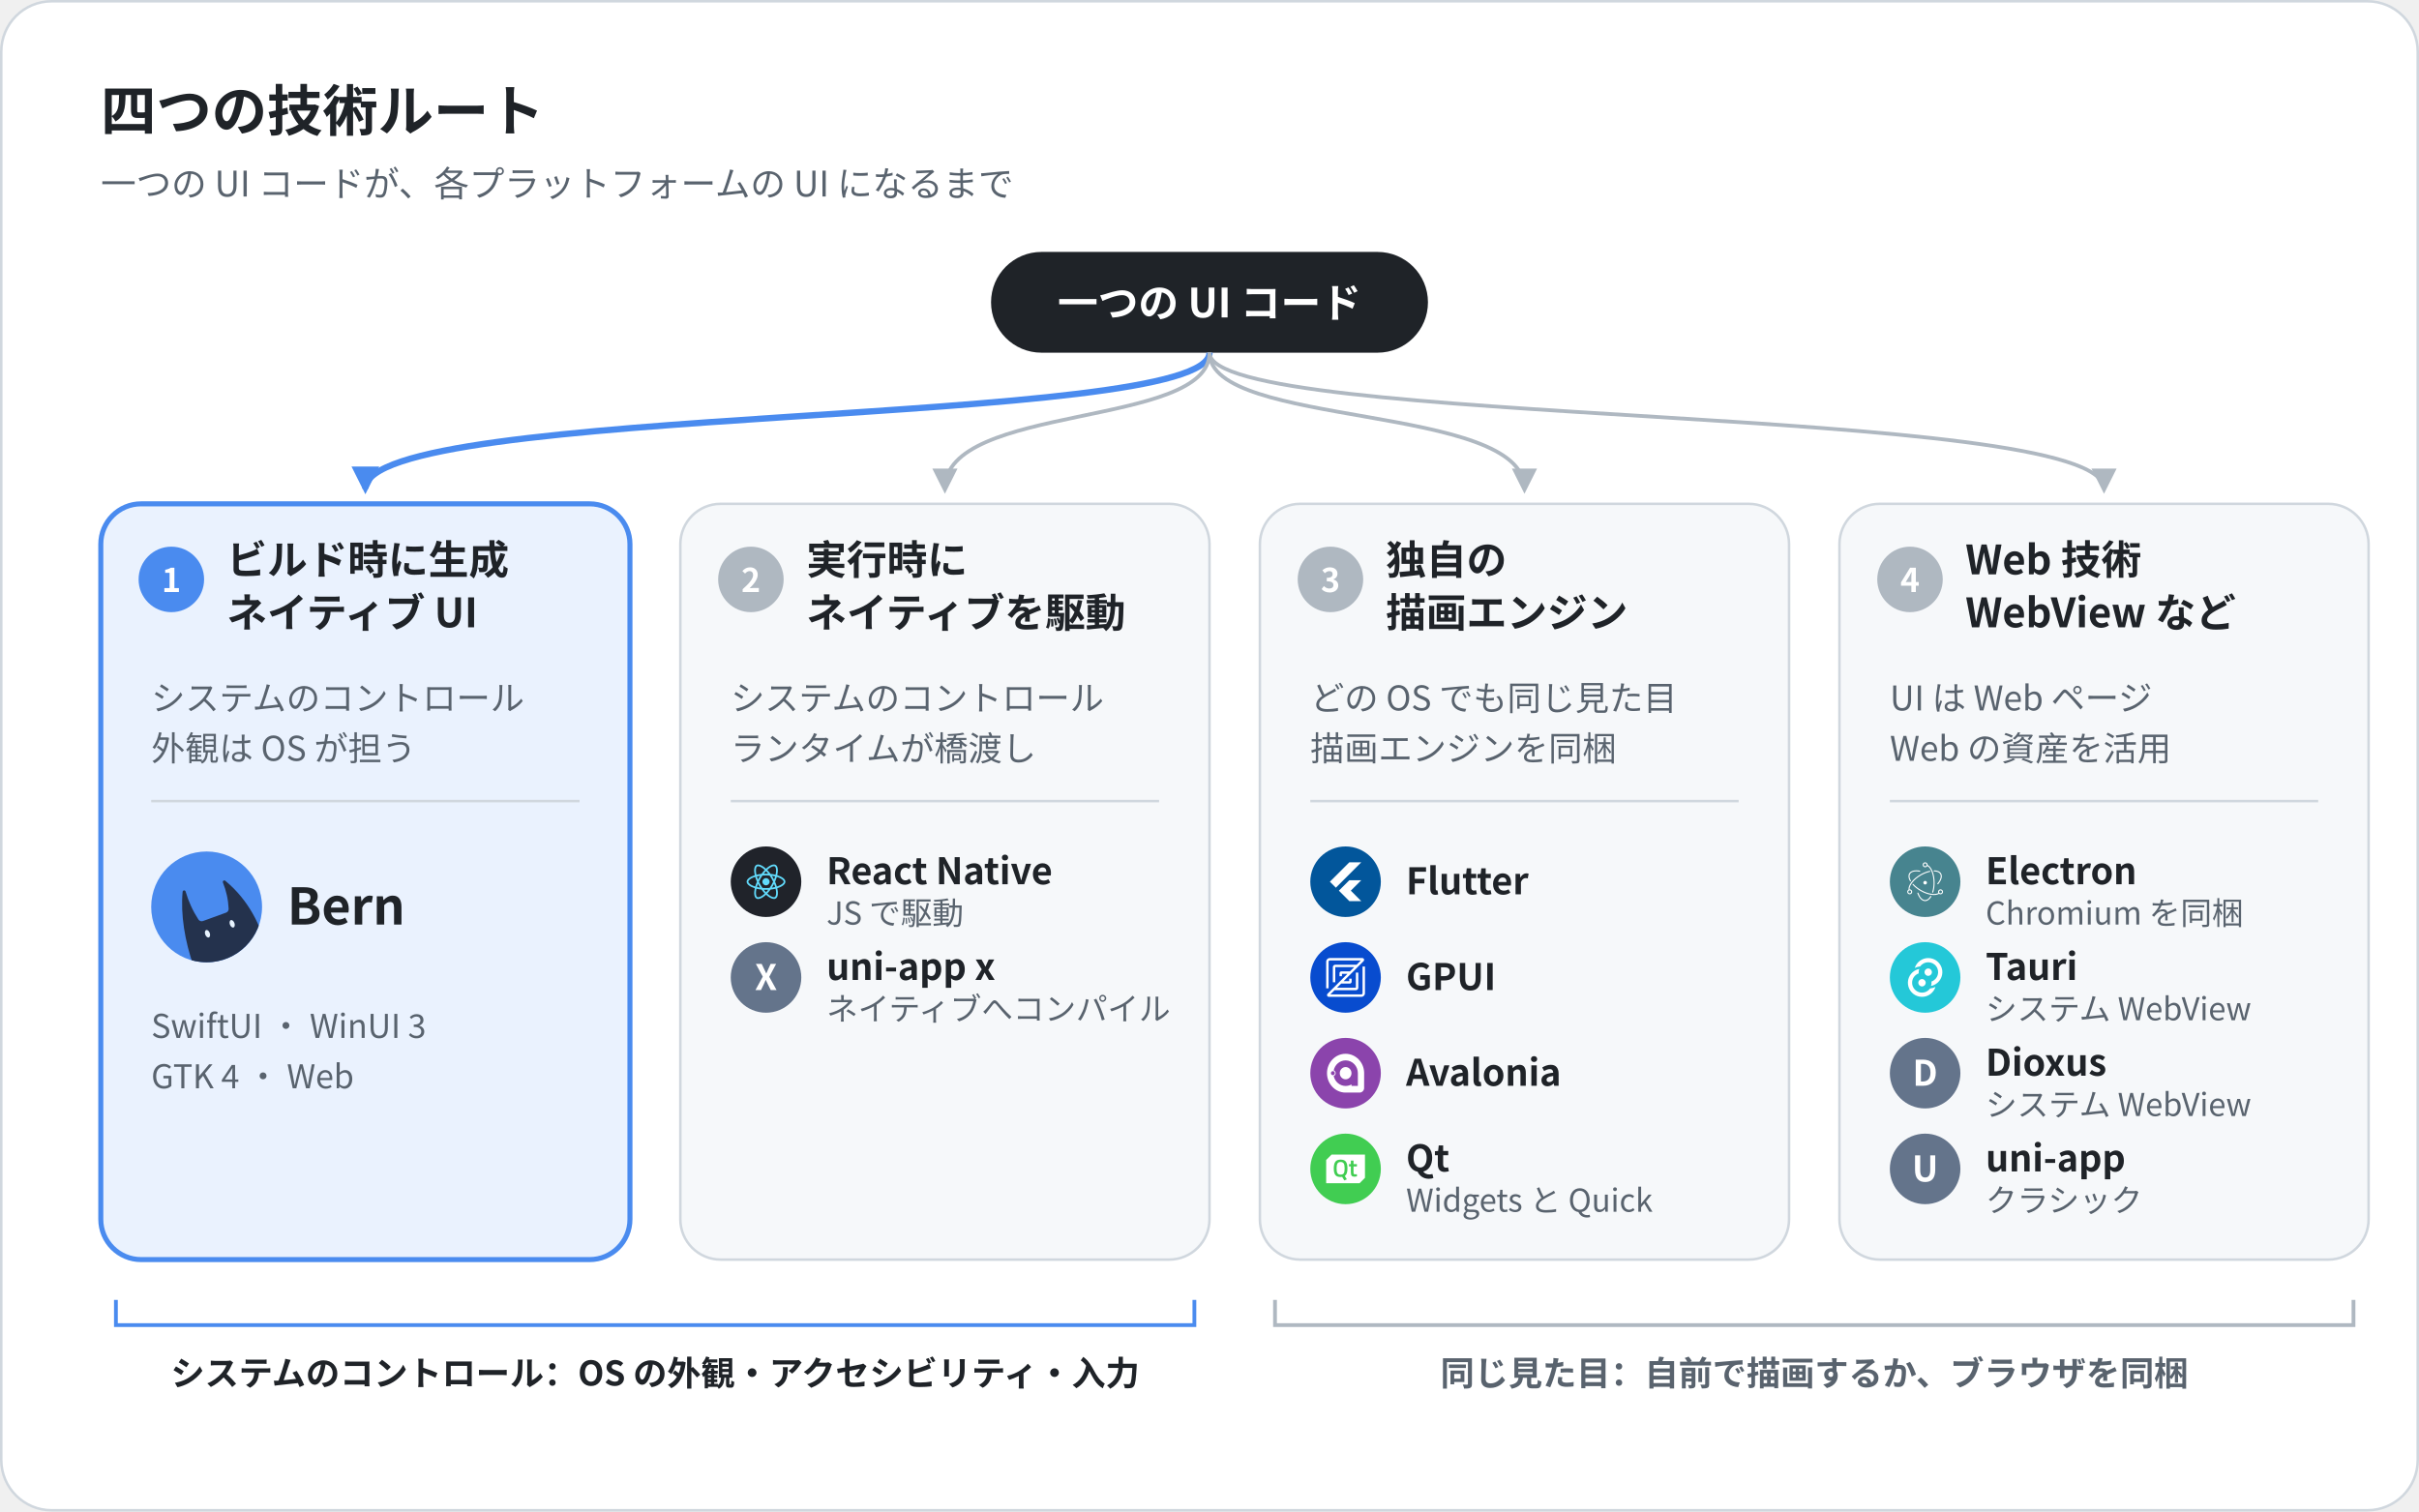
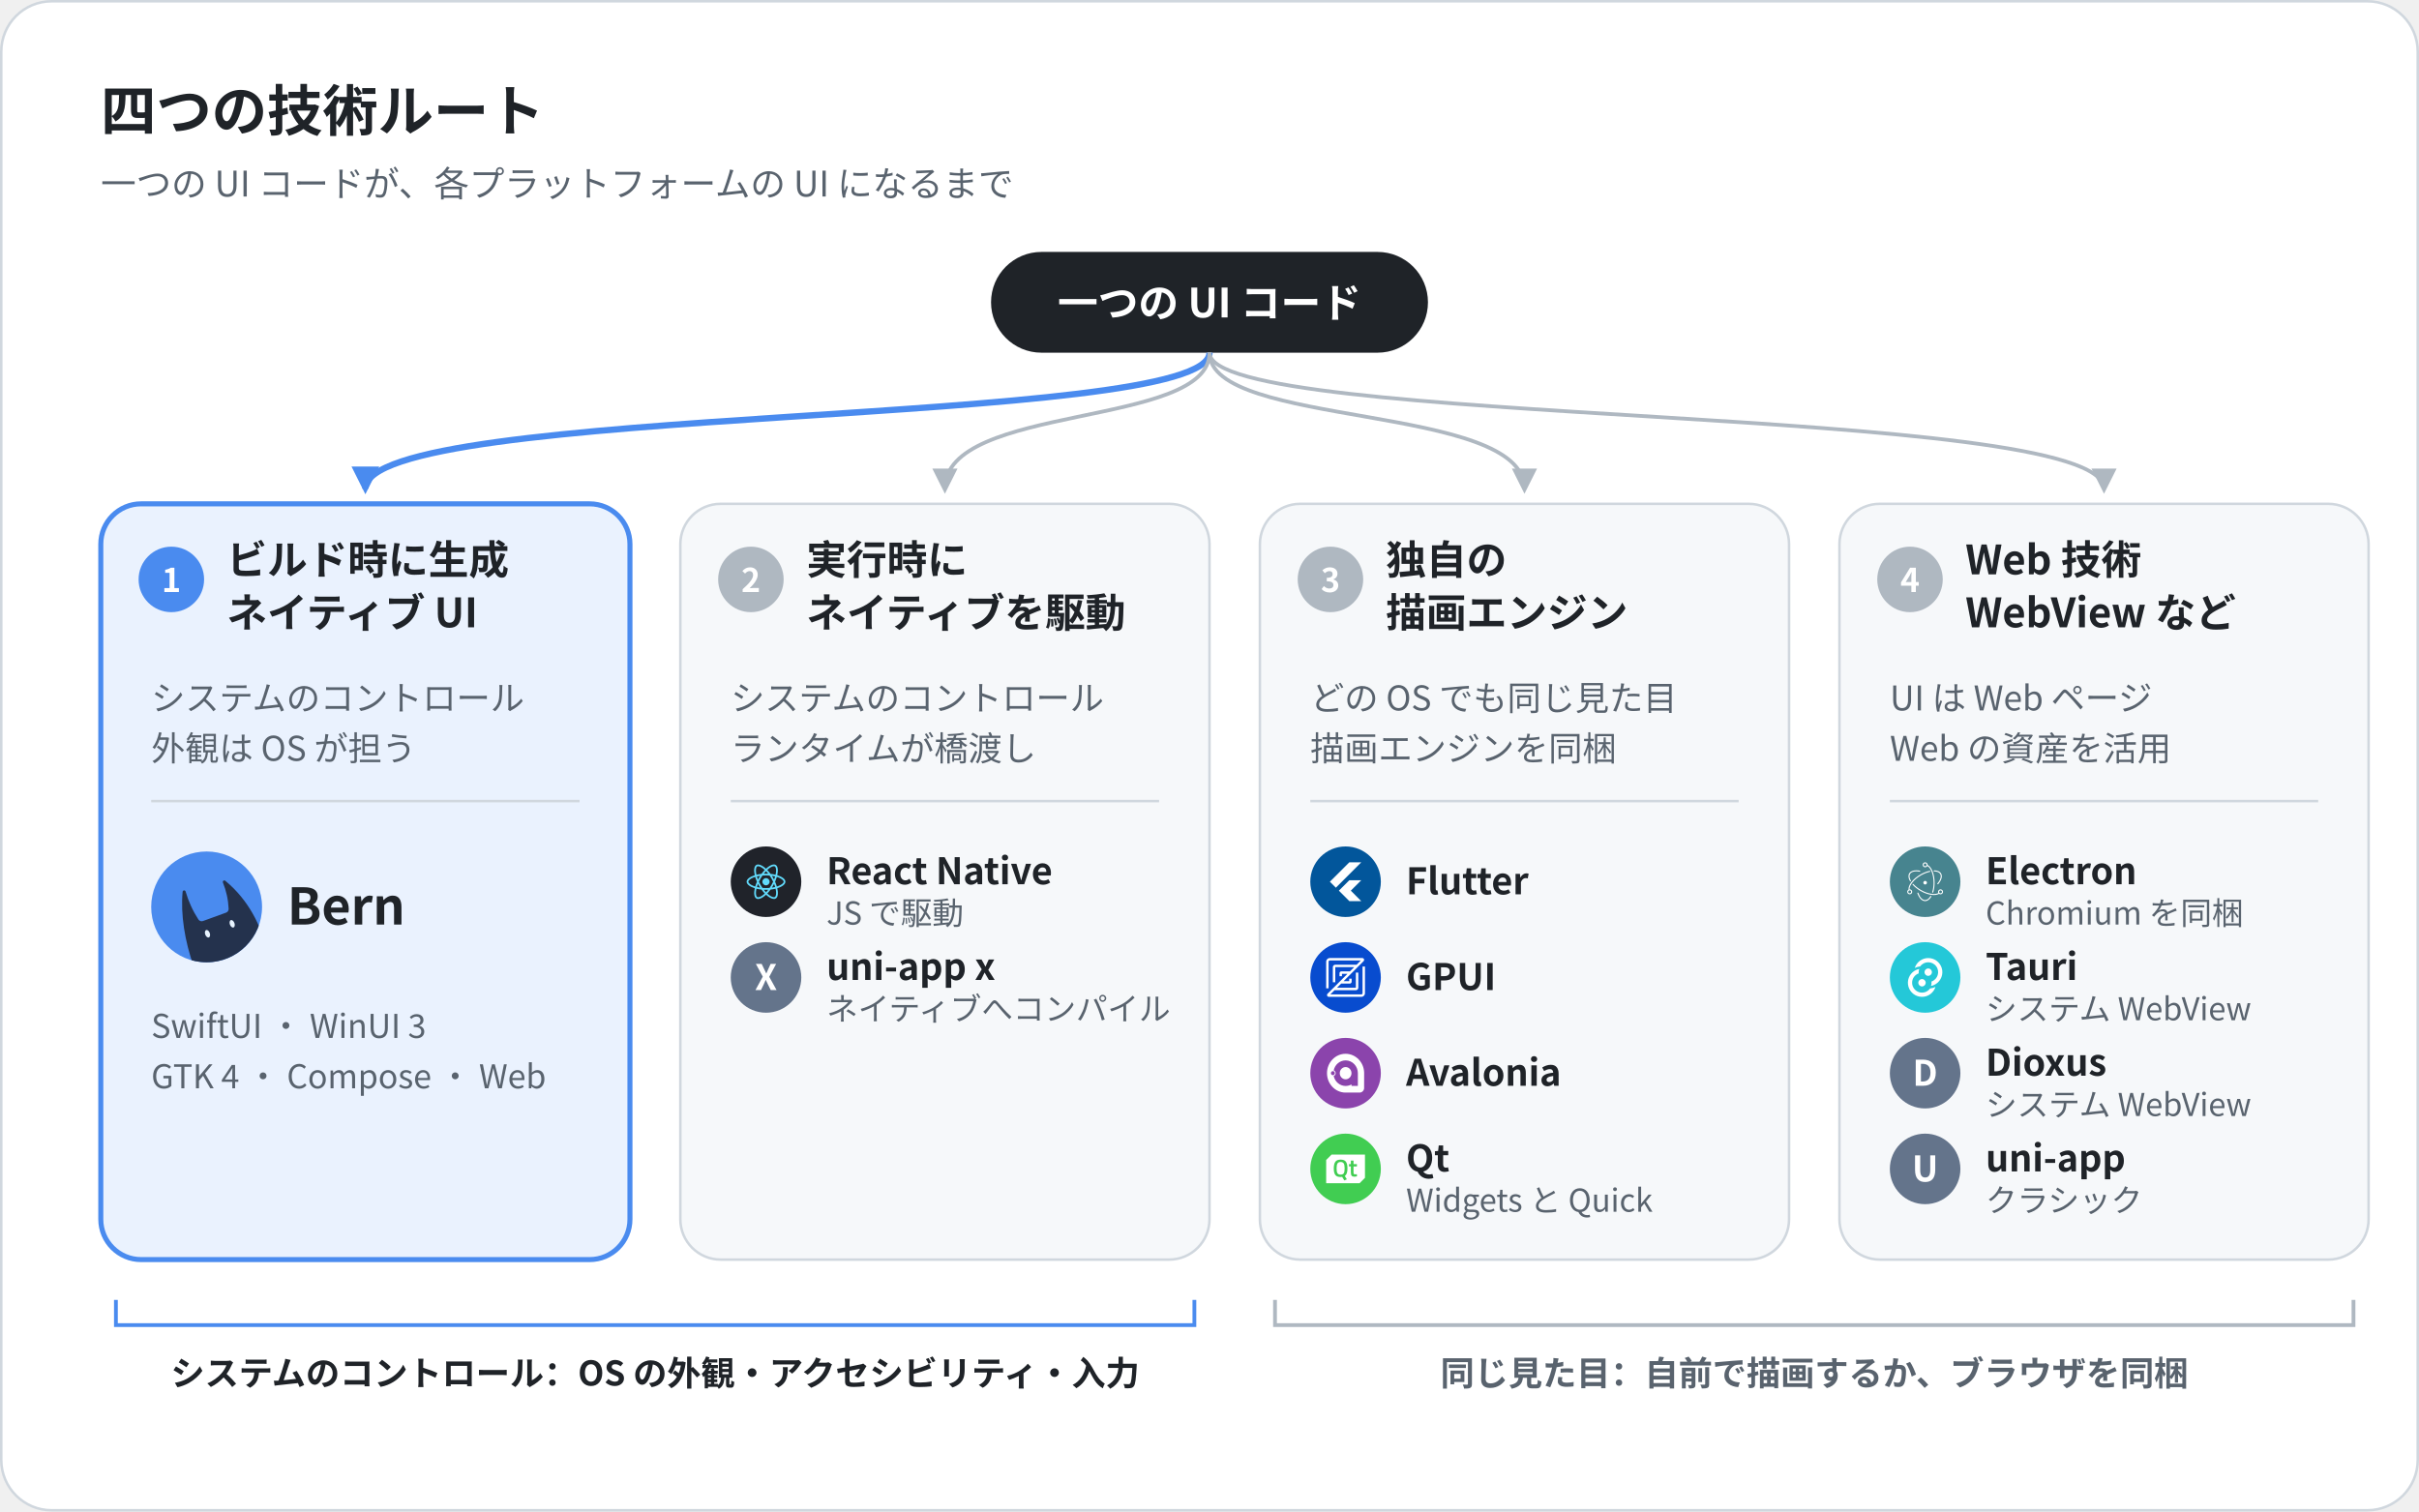
<svg xmlns="http://www.w3.org/2000/svg" viewBox="0 0 960 600" width="960" height="600" font-family="-apple-system, BlinkMacSystemFont, 'Segoe UI', 'PingFang SC', 'Hiragino Sans GB', 'Microsoft YaHei', 'Noto Sans CJK SC', 'Helvetica Neue', Arial, sans-serif">
  <defs>
    <symbol id="bern-logo" viewBox="0 0 1024 1024">
      <defs>
        <clipPath id="bern-symbol-disc">
          <circle cx="512" cy="512" r="512" />
        </clipPath>
      </defs>
      <g clip-path="url(#bern-symbol-disc)">
        <rect width="1024" height="1024" fill="#4A8BEF" />
        <path fill="#24324D" d="M 290.4 372.1 C 270.7 579.3 309.8 827.6 392.0 1060.0 L 1100 1100 L 1060.0 880.0 C 1013.0 692.2 904.4 451.5 684.3 270.5 A 14 14 0 0 0 662.4 286.5 C 693.7 364.2 711.6 444.8 715.3 529.4 A 36 36 0 0 1 691.6 564.9 C 620.6 590.7 549.5 616.5 478.5 642.4 A 36 36 0 0 1 436.0 628.1 C 383.8 547.6 344.6 461.1 317.8 369.5 A 14 14 0 0 0 290.4 372.1 Z" />
        <ellipse rx="22" ry="36" fill="#E8F4FF" transform="translate(520 760) rotate(-20)" />
        <ellipse rx="22" ry="36" fill="#E8F4FF" transform="translate(748 668) rotate(-20)" />
      </g>
    </symbol>
    <marker id="arrow" viewBox="0 0 10 10" refX="8" refY="5" markerWidth="10" markerHeight="10" markerUnits="userSpaceOnUse" orient="auto-start-reverse">
      <path d="M0 0 L10 5 L0 10 z" fill="#AFB8C1" />
    </marker>
    <marker id="arrow-accent" viewBox="0 0 10 10" refX="8" refY="5" markerWidth="11" markerHeight="11" markerUnits="userSpaceOnUse" orient="auto-start-reverse">
      <path d="M0 0 L10 5 L0 10 z" fill="#4A8BEF" />
    </marker>
  </defs>
  <rect x="0.5" y="0.5" width="959" height="599" rx="20" fill="#FFFFFF" stroke="#D0D7DE" />
  <text x="40" y="52" font-size="22" font-weight="700" fill="#1F2328">四つの技術ルート</text>
  <text x="40" y="78" font-size="14" fill="#59636E">一つの UI コードが、各プラットフォームの UI になるまで</text>
  <rect x="393.3" y="100" width="173.4" height="40" rx="20" fill="#1F2328" />
  <text x="480" y="126" font-size="16" font-weight="600" text-anchor="middle" fill="#FFFFFF">一つの UI コード</text>
  <path d="M480 140 C 480 170, 145.0 160, 145.0 194" fill="none" stroke="#4A8BEF" stroke-width="2.5" marker-end="url(#arrow-accent)" />
  <rect x="40" y="200" width="210" height="300" rx="16" fill="#EAF2FE" stroke="#4A8BEF" stroke-width="2" />
  <circle cx="68" cy="230" r="13" fill="#4A8BEF" />
  <text x="68" y="235" font-size="13" font-weight="700" text-anchor="middle" fill="#FFFFFF">1</text>
  <text x="90" y="228" font-size="16" font-weight="700" fill="#1F2328">ビルド時に生成</text>
  <text x="90" y="249" font-size="16" font-weight="700" fill="#1F2328">ネイティブ UI</text>
  <text x="60" y="282" font-size="13.5" fill="#59636E">システムのコントロール</text>
  <text x="60" y="302" font-size="13.5" fill="#59636E">外観は OS が担う</text>
  <line x1="60" y1="318" x2="230" y2="318" stroke="#D0D7DE" />
  <use href="#bern-logo" x="60.0" y="338.0" width="44.0" height="44.0" />
  <text x="114" y="367" font-size="20" font-weight="700" fill="#1F2328">Bern</text>
  <text x="60" y="412" font-size="13" fill="#59636E">SwiftUI · WinUI 3</text>
-   <text x="60" y="432" font-size="13" fill="#59636E">GTK 4 · Web</text>
+   <text x="60" y="432" font-size="13" fill="#59636E">GTK 4 · Compose · Web</text>
  <path d="M480 140 C 480 170, 375.0 160, 375.0 194" fill="none" stroke="#AFB8C1" stroke-width="1.5" marker-end="url(#arrow)" />
  <rect x="270" y="200" width="210" height="300" rx="16" fill="#F6F8FA" stroke="#D0D7DE" stroke-width="1" />
  <circle cx="298" cy="230" r="13" fill="#AFB8C1" />
  <text x="298" y="235" font-size="13" font-weight="700" text-anchor="middle" fill="#FFFFFF">2</text>
  <text x="320" y="228" font-size="16" font-weight="700" fill="#1F2328">実行時に</text>
  <text x="320" y="249" font-size="16" font-weight="700" fill="#1F2328">ネイティブを駆動</text>
  <text x="290" y="282" font-size="13.5" fill="#59636E">システムのコントロール</text>
  <text x="290" y="302" font-size="13.5" fill="#59636E">ランタイムが橋渡し</text>
  <line x1="290" y1="318" x2="460" y2="318" stroke="#D0D7DE" />
  <circle cx="304.0" cy="350.0" r="14.0" fill="#20232A" />
  <path d="M14.23 12.004a2.236 2.236 0 0 1-2.235 2.236 2.236 2.236 0 0 1-2.236-2.236 2.236 2.236 0 0 1 2.235-2.236 2.236 2.236 0 0 1 2.236 2.236zm2.648-10.69c-1.346 0-3.107.96-4.888 2.622-1.78-1.653-3.542-2.602-4.887-2.602-.41 0-.783.093-1.106.278-1.375.793-1.683 3.264-.973 6.365C1.98 8.917 0 10.42 0 12.004c0 1.59 1.99 3.097 5.043 4.03-.704 3.113-.39 5.588.988 6.38.32.187.69.275 1.102.275 1.345 0 3.107-.96 4.888-2.624 1.78 1.654 3.542 2.603 4.887 2.603.41 0 .783-.09 1.106-.275 1.374-.792 1.683-3.263.973-6.365C22.02 15.096 24 13.59 24 12.004c0-1.59-1.99-3.097-5.043-4.032.704-3.11.39-5.587-.988-6.38-.318-.184-.688-.277-1.092-.278zm-.005 1.09v.006c.225 0 .406.044.558.127.666.382.955 1.835.73 3.704-.054.46-.142.945-.25 1.44-.96-.236-2.006-.417-3.107-.534-.66-.905-1.345-1.727-2.035-2.447 1.592-1.48 3.087-2.292 4.105-2.295zm-9.77.02c1.012 0 2.514.808 4.11 2.28-.686.72-1.37 1.537-2.02 2.442-1.107.117-2.154.298-3.113.538-.112-.49-.195-.964-.254-1.42-.23-1.868.054-3.32.714-3.707.19-.09.4-.127.563-.132zm4.882 3.05c.455.468.91.992 1.36 1.564-.44-.02-.89-.034-1.345-.034-.46 0-.915.01-1.36.034.44-.572.895-1.096 1.345-1.565zM12 8.1c.74 0 1.477.034 2.202.093.406.582.802 1.203 1.183 1.86.372.64.71 1.29 1.018 1.946-.308.655-.646 1.31-1.013 1.95-.38.66-.773 1.288-1.18 1.87-.728.063-1.466.098-2.21.098-.74 0-1.477-.035-2.202-.093-.406-.582-.802-1.204-1.183-1.86-.372-.64-.71-1.29-1.018-1.946.303-.657.646-1.313 1.013-1.954.38-.66.773-1.286 1.18-1.868.728-.064 1.466-.098 2.21-.098zm-3.635.254c-.24.377-.48.763-.704 1.16-.225.39-.435.782-.635 1.174-.265-.656-.49-1.31-.676-1.947.64-.15 1.315-.283 2.015-.386zm7.26 0c.695.103 1.365.23 2.006.387-.18.632-.405 1.282-.66 1.933-.2-.39-.41-.783-.64-1.174-.225-.392-.465-.774-.705-1.146zm3.063.675c.484.15.944.317 1.375.498 1.732.74 2.852 1.708 2.852 2.476-.005.768-1.125 1.74-2.857 2.475-.42.18-.88.342-1.355.493-.28-.958-.646-1.956-1.1-2.98.45-1.017.81-2.01 1.085-2.964zm-13.395.004c.278.96.645 1.957 1.1 2.98-.45 1.017-.812 2.01-1.086 2.964-.484-.15-.944-.318-1.37-.5-1.732-.737-2.852-1.706-2.852-2.474 0-.768 1.12-1.742 2.852-2.476.42-.18.88-.342 1.356-.494zm11.678 4.28c.265.657.49 1.312.676 1.948-.64.157-1.316.29-2.016.39.24-.375.48-.762.705-1.158.225-.39.435-.788.636-1.18zm-9.945.02c.2.392.41.783.64 1.175.23.39.465.772.705 1.143-.695-.102-1.365-.23-2.006-.386.18-.63.406-1.282.66-1.933zM17.92 16.32c.112.493.2.968.254 1.423.23 1.868-.054 3.32-.714 3.708-.147.09-.338.128-.563.128-1.012 0-2.514-.807-4.11-2.28.686-.72 1.37-1.536 2.02-2.44 1.107-.118 2.154-.3 3.113-.54zm-11.83.01c.96.234 2.006.415 3.107.532.66.905 1.345 1.727 2.035 2.446-1.595 1.483-3.092 2.295-4.11 2.295-.22-.005-.406-.05-.553-.132-.666-.38-.955-1.834-.73-3.703.054-.46.142-.944.25-1.438zm4.56.64c.44.02.89.034 1.345.034.46 0 .915-.01 1.36-.034-.44.572-.895 1.095-1.345 1.565-.455-.47-.91-.993-1.36-1.565z" fill="#61DAFB" transform="translate(296.30 342.30) scale(0.6417)" />
  <text x="328" y="351" font-size="14.5" font-weight="600" fill="#1F2328">React Native</text>
  <text x="328" y="367" font-size="12.5" fill="#59636E">JS で駆動</text>
  <circle cx="304.0" cy="388.0" r="14.0" fill="#64748B" />
  <text x="304.0" y="393.0" text-anchor="middle" font-size="14.0" font-weight="700" fill="#FFFFFF">X</text>
  <text x="328" y="389" font-size="14.5" font-weight="600" fill="#1F2328">uni-app x</text>
  <text x="328" y="405" font-size="12.5" fill="#59636E">ネイティブへコンパイル</text>
  <path d="M480 140 C 480 170, 605.0 160, 605.0 194" fill="none" stroke="#AFB8C1" stroke-width="1.5" marker-end="url(#arrow)" />
  <rect x="500" y="200" width="210" height="300" rx="16" fill="#F6F8FA" stroke="#D0D7DE" stroke-width="1" />
  <circle cx="528" cy="230" r="13" fill="#AFB8C1" />
  <text x="528" y="235" font-size="13" font-weight="700" text-anchor="middle" fill="#FFFFFF">3</text>
  <text x="550" y="228" font-size="16" font-weight="700" fill="#1F2328">独自の</text>
  <text x="550" y="249" font-size="16" font-weight="700" fill="#1F2328">描画エンジン</text>
  <text x="520" y="282" font-size="13.5" fill="#59636E">どの OS でも同じ見た目</text>
  <text x="520" y="302" font-size="13.5" fill="#59636E">描画エンジンを同梱</text>
  <line x1="520" y1="318" x2="690" y2="318" stroke="#D0D7DE" />
  <circle cx="534.0" cy="350.0" r="14.0" fill="#02569B" />
  <path d="M14.314 0L2.3 12 6 15.7 21.684.013h-7.357zm.014 11.072L7.857 17.53l6.47 6.47H21.7l-6.46-6.468 6.46-6.46h-7.37z" fill="#FFFFFF" transform="translate(526.30 342.30) scale(0.6417)" />
  <text x="558" y="355" font-size="14.5" font-weight="600" fill="#1F2328">Flutter</text>
  <circle cx="534.0" cy="388.0" r="14.0" fill="#084CCF" />
  <path d="M2.25 1.5a.75.75 0 0 0-.75.75v16.5H0V2.25A2.25 2.25 0 0 1 2.25 0h20.095c1.002 0 1.504 1.212.795 1.92L10.764 14.298h3.486V12.75h1.5v1.922a1.125 1.125 0 0 1-1.125 1.125H9.264l-2.578 2.578h11.689V9h1.5v9.375a1.5 1.5 0 0 1-1.5 1.5H5.185L2.562 22.5H21.75a.75.75 0 0 0 .75-.75V5.25H24v16.5A2.25 2.25 0 0 1 21.75 24H1.655C.653 24 .151 22.788.86 22.08L13.19 9.75H9.75v1.5h-1.5V9.375A1.125 1.125 0 0 1 9.375 8.25h5.314l2.625-2.625H5.625V15h-1.5V5.625a1.5 1.5 0 0 1 1.5-1.5h13.19L21.438 1.5z" fill="#FFFFFF" transform="translate(526.30 380.30) scale(0.6417)" />
  <text x="558" y="393" font-size="14.5" font-weight="600" fill="#1F2328">GPUI</text>
  <circle cx="534.0" cy="426.0" r="14.0" fill="#8B44AC" />
  <path d="M12.034 8.208c-2.003 0-3.627 1.696-3.627 3.789s1.624 3.789 3.627 3.789 3.627-1.697 3.627-3.79-1.624-3.788-3.627-3.788m-7.392 2.067c.72.211 1.248.902 1.248 1.722s-.528 1.51-1.248 1.721c.752 3.54 3.776 6.188 7.392 6.188 1.316 0 2.554-.35 3.632-.967v.914h3.94v-7.528a5 5 0 0 0 0-.224v-.104c0-4.369-3.39-7.91-7.572-7.91-3.616 0-6.64 2.648-7.392 6.188m-.5 2.982c.67 0 1.212-.567 1.212-1.266s-.542-1.265-1.212-1.265-1.211.566-1.211 1.265c0 .7.542 1.266 1.211 1.266M20.682 24H11.8C5.549 23.887.515 18.556.515 12c0-6.627 5.143-12 11.487-12 6.241 0 11.32 5.2 11.483 11.678l-.02 9.743C23.3 22.876 22.12 24 20.683 24" fill="#FFFFFF" transform="translate(526.30 418.30) scale(0.6417)" />
  <text x="558" y="431" font-size="14.5" font-weight="600" fill="#1F2328">Avalonia</text>
  <circle cx="534.0" cy="464.0" r="14.0" fill="#41CD52" />
  <path d="M21.693 3.162H3.33L0 6.49v14.348h20.671L24 17.51V3.162zM12.785 18.4l-1.562.728-1.35-2.217c-.196.057-.499.09-.924.09-1.579 0-2.683-.425-3.305-1.276-.622-.85-.932-2.2-.932-4.033 0-1.84.319-3.206.949-4.098.63-.892 1.726-1.341 3.288-1.341 1.562 0 2.658.441 3.28 1.333.63.883.94 2.25.94 4.098 0 1.219-.13 2.2-.384 2.945-.261.752-.679 1.325-1.268 1.718zm4.736-1.587c-.858 0-1.447-.196-1.766-.59-.32-.392-.483-1.136-.483-2.232v-3.534H14.11V9.051h1.162V6.843h1.644V9.05h2.094v1.415h-2.094v3.346c0 .622.05 1.03.14 1.227.09.204.326.303.695.303l1.243-.05.073 1.326c-.67.13-1.186.196-1.546.196zm-8.58-9.08c-.95 0-1.604.311-1.963.94-.352.63-.532 1.629-.532 3.011 0 1.374.172 2.364.515 2.953.344.589 1.006.892 1.98.892.973 0 1.628-.295 1.971-.876.335-.58.507-1.57.507-2.953 0-1.39-.172-2.396-.523-3.026-.352-.63-1.006-.94-1.955-.94Z" fill="#FFFFFF" transform="translate(526.30 456.30) scale(0.6417)" />
  <text x="558" y="465" font-size="14.5" font-weight="600" fill="#1F2328">Qt</text>
  <text x="558" y="481" font-size="12.5" fill="#59636E">Widgets と Quick</text>
  <path d="M480 140 C 480 170, 835.0 160, 835.0 194" fill="none" stroke="#AFB8C1" stroke-width="1.5" marker-end="url(#arrow)" />
  <rect x="730" y="200" width="210" height="300" rx="16" fill="#F6F8FA" stroke="#D0D7DE" stroke-width="1" />
  <circle cx="758" cy="230" r="13" fill="#AFB8C1" />
  <text x="758" y="235" font-size="13" font-weight="700" text-anchor="middle" fill="#FFFFFF">4</text>
  <text x="780" y="228" font-size="16" font-weight="700" fill="#1F2328">Web 技術</text>
  <text x="780" y="249" font-size="16" font-weight="700" fill="#1F2328">WebView など</text>
  <text x="750" y="282" font-size="13.5" fill="#59636E">UI は Web ページ</text>
  <text x="750" y="302" font-size="13.5" fill="#59636E">Web の資産を活用</text>
  <line x1="750" y1="318" x2="920" y2="318" stroke="#D0D7DE" />
  <circle cx="764.0" cy="350.0" r="14.0" fill="#47848F" />
  <path d="M12.011 0c-.85 0-1.539.689-1.539 1.539 0 .85.689 1.539 1.539 1.539.595 0 1.11-.338 1.366-.832 2.221 1.268 3.847 5.473 3.847 10.362 0 2.071-.289 4.056-.825 5.769a.322.322 0 0 0 .211.403.322.322 0 0 0 .403-.211c.556-1.776.854-3.825.854-5.96 0-5.193-1.772-9.686-4.321-11.003.001-.022.004-.044.004-.067 0-.85-.689-1.539-1.539-1.539zm0 .643a.896.896 0 1 1 0 1.792.896.896 0 1 1 0-1.792zm-5.486 4.305c-2.067.007-3.647.665-4.388 1.948-.738 1.277-.527 2.971.511 4.781a.322.322 0 0 0 .558-.32C2.271 9.727 2.089 8.266 2.694 7.218c.821-1.422 3.033-1.955 5.932-1.427a.322.322 0 0 0 .115-.633c-.784-.143-1.527-.212-2.216-.21zm11.052.018a.322.322 0 0 0-.008.643c1.834.024 3.156.596 3.75 1.626.819 1.419.18 3.595-1.718 5.837a.322.322 0 0 0 .038.454.322.322 0 0 0 .453-.038c2.054-2.426 2.771-4.866 1.784-6.574-.726-1.257-2.26-1.921-4.299-1.947zm-2.698.292a.323.323 0 0 0-.065.007c-1.857.398-3.833 1.175-5.731 2.271-4.57 2.638-7.592 6.495-7.36 9.372-.473.263-.793.766-.793 1.345 0 .85.689 1.539 1.539 1.539.85 0 1.539-.689 1.539-1.539 0-.85-.689-1.539-1.539-1.539-.038 0-.075.003-.113.006-.1-2.56 2.743-6.141 7.048-8.627 1.841-1.063 3.755-1.816 5.545-2.2a.322.322 0 0 0-.07-.636zm-2.879 6.236a1.119 1.119 0 0 0-.224.025c-.601.13-.983.723-.853 1.324.13.601.723.983 1.324.853.601-.13.983-.723.853-1.324-.114-.526-.582-.884-1.099-.879zM4.532 13.341a.321.321 0 0 0-.232.084.321.321 0 0 0-.021.454c1.268 1.394 2.916 2.701 4.795 3.786 4.415 2.549 9.106 3.285 11.561 1.839a1.53 1.53 0 0 0 .897.29c.85 0 1.539-.689 1.539-1.539 0-.85-.689-1.539-1.539-1.539-.85 0-1.539.689-1.539 1.539 0 .276.074.534.201.758-2.245 1.214-6.631.5-10.798-1.905-1.823-1.052-3.418-2.318-4.64-3.661a.321.321 0 0 0-.223-.105zm-2.063 4.017a.896.896 0 1 1 0 1.792.896.896 0 1 1 0-1.792zm19.062 0a.896.896 0 1 1 0 1.792.891.891 0 0 1-.586-.219c-.003-.004-.004-.008-.007-.012a.32.32 0 0 0-.096-.091.896.896 0 0 1 .689-1.469zm-14.005 1.368a.322.322 0 0 0-.321.43C8.279 22.154 10.036 24 12.011 24c1.441 0 2.773-.982 3.813-2.711a.322.322 0 0 0-.11-.441.322.322 0 0 0-.442.11c-.934 1.554-2.081 2.399-3.261 2.399-1.641 0-3.208-1.647-4.2-4.418a.322.322 0 0 0-.285-.213z" fill="#FFFFFF" transform="translate(756.30 342.30) scale(0.6417)" />
  <text x="788" y="351" font-size="14.5" font-weight="600" fill="#1F2328">Electron</text>
  <text x="788" y="367" font-size="12.5" fill="#59636E">Chromium を同梱</text>
  <circle cx="764.0" cy="388.0" r="14.0" fill="#24C8D8" />
  <path d="M13.912 0a8.72 8.72 0 0 0-8.308 6.139c1.05-.515 2.18-.845 3.342-.976 2.415-3.363 7.4-3.412 9.88-.097 2.48 3.315 1.025 8.084-2.883 9.45a6.131 6.131 0 0 1-.3 2.762 8.72 8.72 0 0 0 3.01-1.225A8.72 8.72 0 0 0 13.913 0zm.082 6.451a2.284 2.284 0 1 0-.15 4.566 2.284 2.284 0 0 0 .15-4.566zm-5.629.27a8.72 8.72 0 0 0-3.031 1.235 8.72 8.72 0 1 0 13.06 9.913 10.173 10.174 0 0 1-3.343.965 6.125 6.125 0 1 1-7.028-9.343 6.114 6.115 0 0 1 .342-2.772zm1.713 6.27a2.284 2.284 0 0 0-2.284 2.283 2.284 2.284 0 0 0 2.284 2.284 2.284 2.284 0 0 0 2.284-2.284 2.284 2.284 0 0 0-2.284-2.284z" fill="#FFFFFF" transform="translate(756.30 380.30) scale(0.6417)" />
  <text x="788" y="389" font-size="14.5" font-weight="600" fill="#1F2328">Tauri</text>
  <text x="788" y="405" font-size="12.5" fill="#59636E">システム WebView</text>
  <circle cx="764.0" cy="426.0" r="14.0" fill="#64748B" />
  <text x="764.0" y="431.0" text-anchor="middle" font-size="14.0" font-weight="700" fill="#FFFFFF">D</text>
  <text x="788" y="427" font-size="14.5" font-weight="600" fill="#1F2328">Dioxus</text>
  <text x="788" y="443" font-size="12.5" fill="#59636E">システム WebView</text>
  <circle cx="764.0" cy="464.0" r="14.0" fill="#64748B" />
  <text x="764.0" y="469.0" text-anchor="middle" font-size="14.0" font-weight="700" fill="#FFFFFF">U</text>
  <text x="788" y="465" font-size="14.5" font-weight="600" fill="#1F2328">uni-app</text>
  <text x="788" y="481" font-size="12.5" fill="#59636E">クラシック</text>
  <path d="M46 516 v10 h428 v-10" fill="none" stroke="#4A8BEF" stroke-width="1.5" />
  <text x="260.0" y="550" font-size="13.5" font-weight="600" text-anchor="middle" fill="#1F2328">システムのコントロール：OS の外観・アクセシビリティ・入力</text>
  <path d="M506 516 v10 h428 v-10" fill="none" stroke="#AFB8C1" stroke-width="1.5" />
  <text x="720.0" y="550" font-size="13.5" font-weight="600" text-anchor="middle" fill="#59636E">同じ見た目：自前で描画するか、ブラウザを同梱</text>
</svg>
